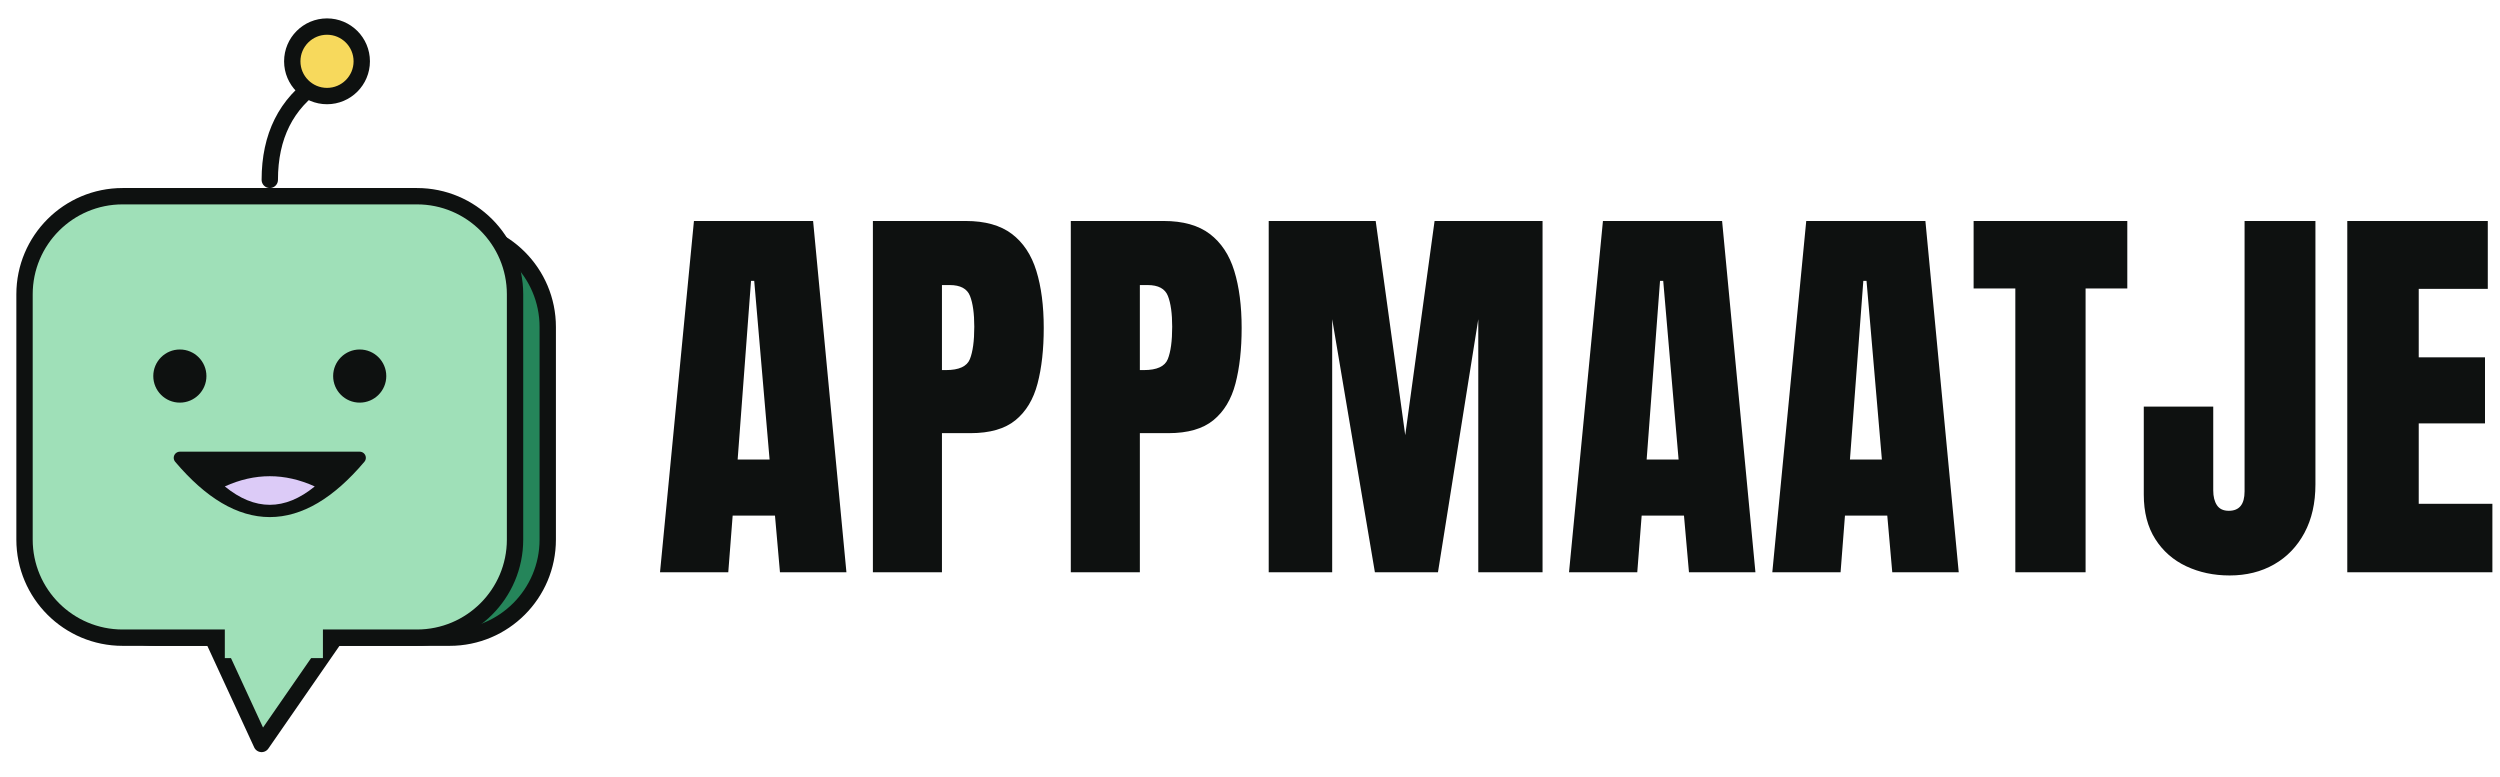
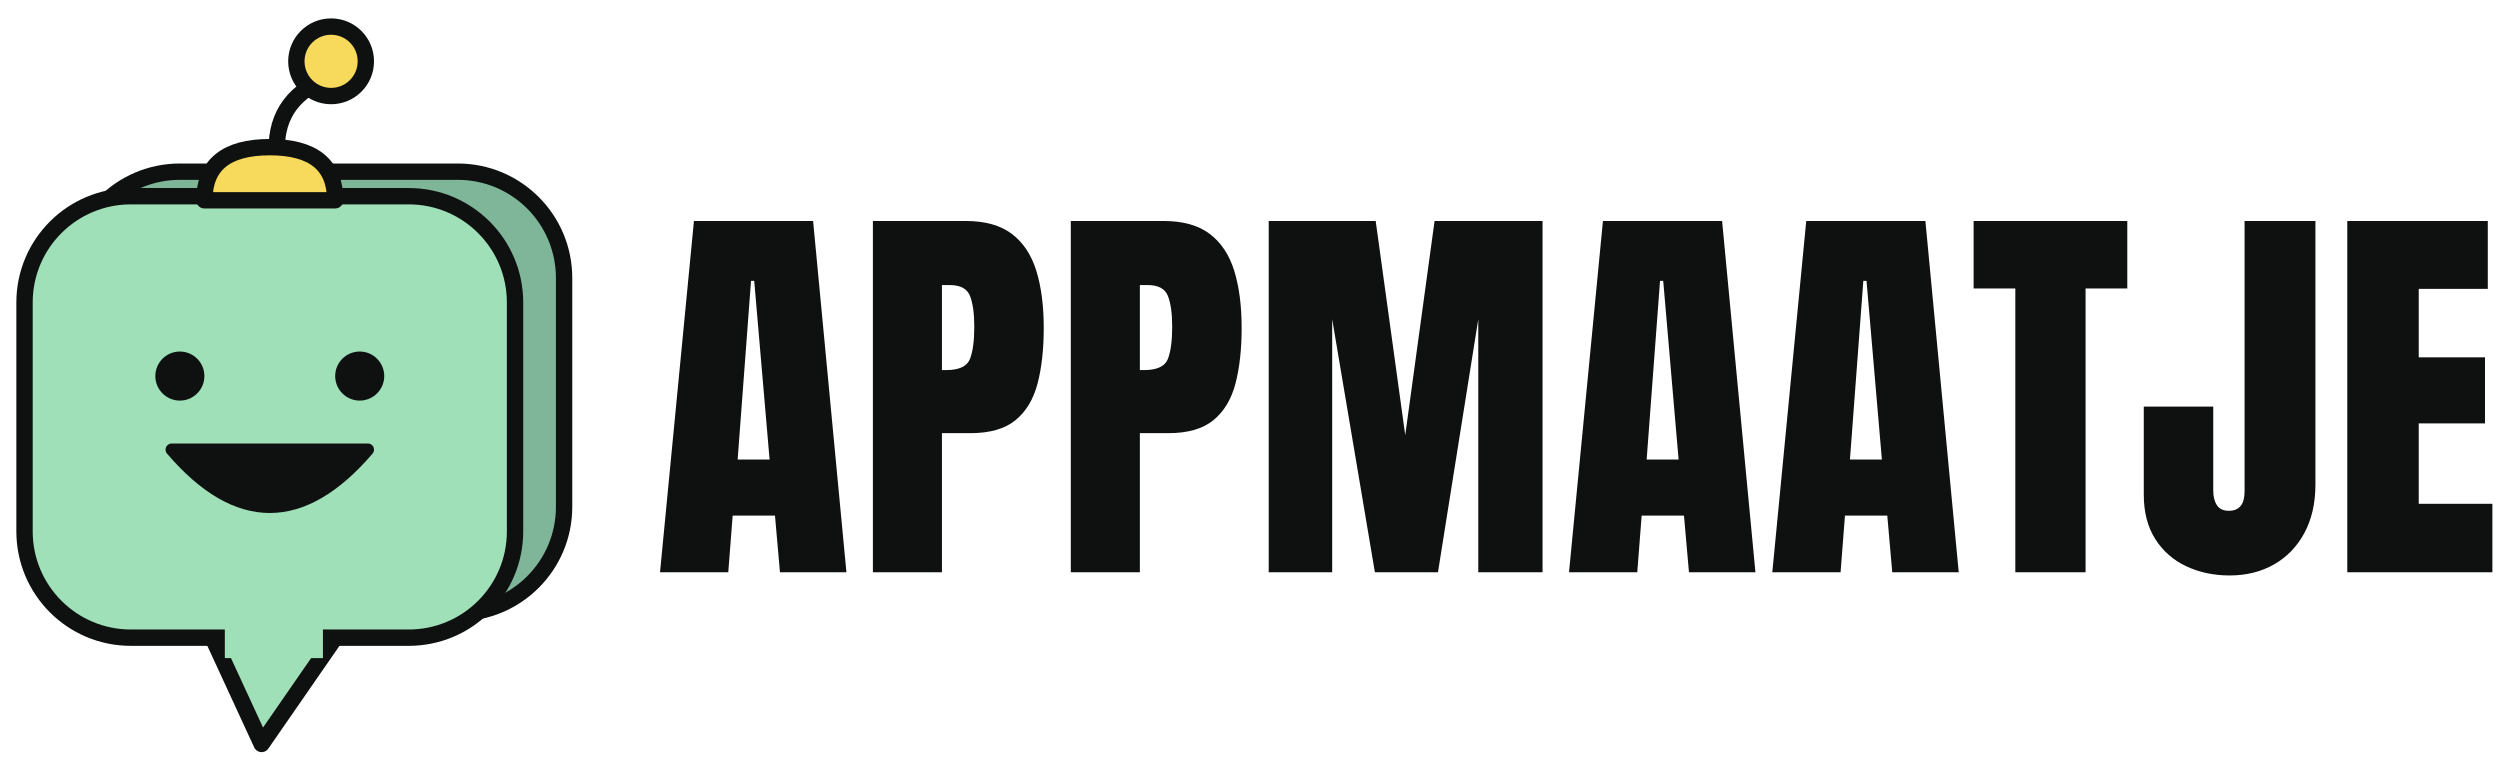
<svg xmlns="http://www.w3.org/2000/svg" viewBox="0 0 611.6 190" fill="none">
  <g stroke-linejoin="round" stroke-linecap="round">
-     <rect x="14" y="56" width="120" height="100" rx="24" fill="#25855A" stroke="#0E1110" stroke-width="4" />
-     <path d="M66 44 Q66 28 78 20" fill="none" stroke="#0E1110" stroke-width="4" />
-     <circle cx="80" cy="15" r="8.5" fill="#F7D95C" stroke="#0E1110" stroke-width="4" />
+     <rect x="18" y="42" width="120" height="108" rx="26" fill="#7FB69A" stroke="#0E1110" stroke-width="4" />
+     <path d="M68 40 Q66 26 78 20" fill="none" stroke="#0E1110" stroke-width="4" />
+     <circle cx="81" cy="15" r="8.5" fill="#F7D95C" stroke="#0E1110" stroke-width="4" />
    <path d="M52 156 L64 182 L82 156 Z" fill="#9FE0B8" stroke="#0E1110" stroke-width="4" />
-     <rect x="6" y="48" width="120" height="108" rx="24" fill="#9FE0B8" stroke="#0E1110" stroke-width="4" />
+     <rect x="6" y="48" width="120" height="108" rx="26" fill="#9FE0B8" stroke="#0E1110" stroke-width="4" />
    <rect x="55" y="152" width="24" height="9" fill="#9FE0B8" stroke="none" />
+     <path d="M50 49 Q50 36 66 36 Q82 36 82 49 Z" fill="#F7D95C" stroke="#0E1110" stroke-width="4" />
    <g class="">
-       <circle cx="44" cy="92" r="6.5" fill="#0E1110" />
-       <circle cx="88" cy="92" r="6.5" fill="#0E1110" />
+       <circle cx="44" cy="92" r="6" fill="#0E1110" />
+       <circle cx="88" cy="92" r="6" fill="#0E1110" />
    </g>
-     <path d="M44 112 Q66 138 88 112 Z" fill="#0E1110" stroke="#0E1110" stroke-width="3" />
-     <path d="M55 119 Q66 128 77 119 Q66 114 55 119 Z" fill="#DCCBF7" />
+     <path d="M42 110 Q66 138 90 110 Z" fill="#0E1110" stroke="#0E1110" stroke-width="3" />
  </g>
  <path transform="translate(160 140)" d="M1.465 0.0 9.766 -85.938H38.916L47.07 0.0H30.811L29.59 -13.867H19.238L18.164 0.0ZM20.459 -27.588H28.271L24.512 -71.289H23.73ZM53.544 0.0V-85.938H76.249Q83.378 -85.938 87.553 -82.764Q91.727 -79.59 93.534 -73.73Q95.341 -67.871 95.341 -59.766Q95.341 -51.953 93.827 -46.167Q92.313 -40.381 88.431 -37.207Q84.55 -34.033 77.421 -34.033H70.438V0.0ZM70.438 -49.463H71.415Q76.2 -49.463 77.274 -52.148Q78.348 -54.834 78.348 -60.059Q78.348 -64.941 77.299 -67.603Q76.249 -70.264 72.343 -70.264H70.438ZM101.961 0.0V-85.938H124.666Q131.795 -85.938 135.969 -82.764Q140.144 -79.59 141.951 -73.73Q143.757 -67.871 143.757 -59.766Q143.757 -51.953 142.244 -46.167Q140.73 -40.381 136.848 -37.207Q132.966 -34.033 125.838 -34.033H118.855V0.0ZM118.855 -49.463H119.832Q124.617 -49.463 125.691 -52.148Q126.765 -54.834 126.765 -60.059Q126.765 -64.941 125.715 -67.603Q124.666 -70.264 120.759 -70.264H118.855ZM150.377 0.0V-85.938H176.549L183.776 -33.545L190.954 -85.938H217.37V0.0H201.647V-61.914L191.784 0.0H176.354L165.905 -61.914V0.0ZM223.843 0.0 232.144 -85.938H261.294L269.448 0.0H253.189L251.968 -13.867H241.616L240.542 0.0ZM242.837 -27.588H250.65L246.89 -71.289H246.109ZM273.578 0.0 281.879 -85.938H311.029L319.184 0.0H302.924L301.703 -13.867H291.352L290.277 0.0ZM292.572 -27.588H300.385L296.625 -71.289H295.844ZM333.03 0.0V-69.434H322.825V-85.938H360.423V-69.434H350.218V0.0ZM385.451 0.781Q379.64 0.781 374.855 -1.465Q370.07 -3.711 367.262 -8.13Q364.455 -12.549 364.455 -18.994V-40.527H381.447V-20.02Q381.447 -17.773 382.35 -16.406Q383.254 -15.039 385.255 -15.039Q389.113 -15.039 389.113 -19.775V-85.938H406.447V-21.484Q406.447 -14.648 403.761 -9.644Q401.076 -4.639 396.339 -1.929Q391.603 0.781 385.451 0.781ZM414.239 0.0V-85.938H448.614V-69.336H431.719V-52.588H447.93V-36.426H431.719V-16.748H449.737V0.0Z" fill="#0E1110" />
</svg>
